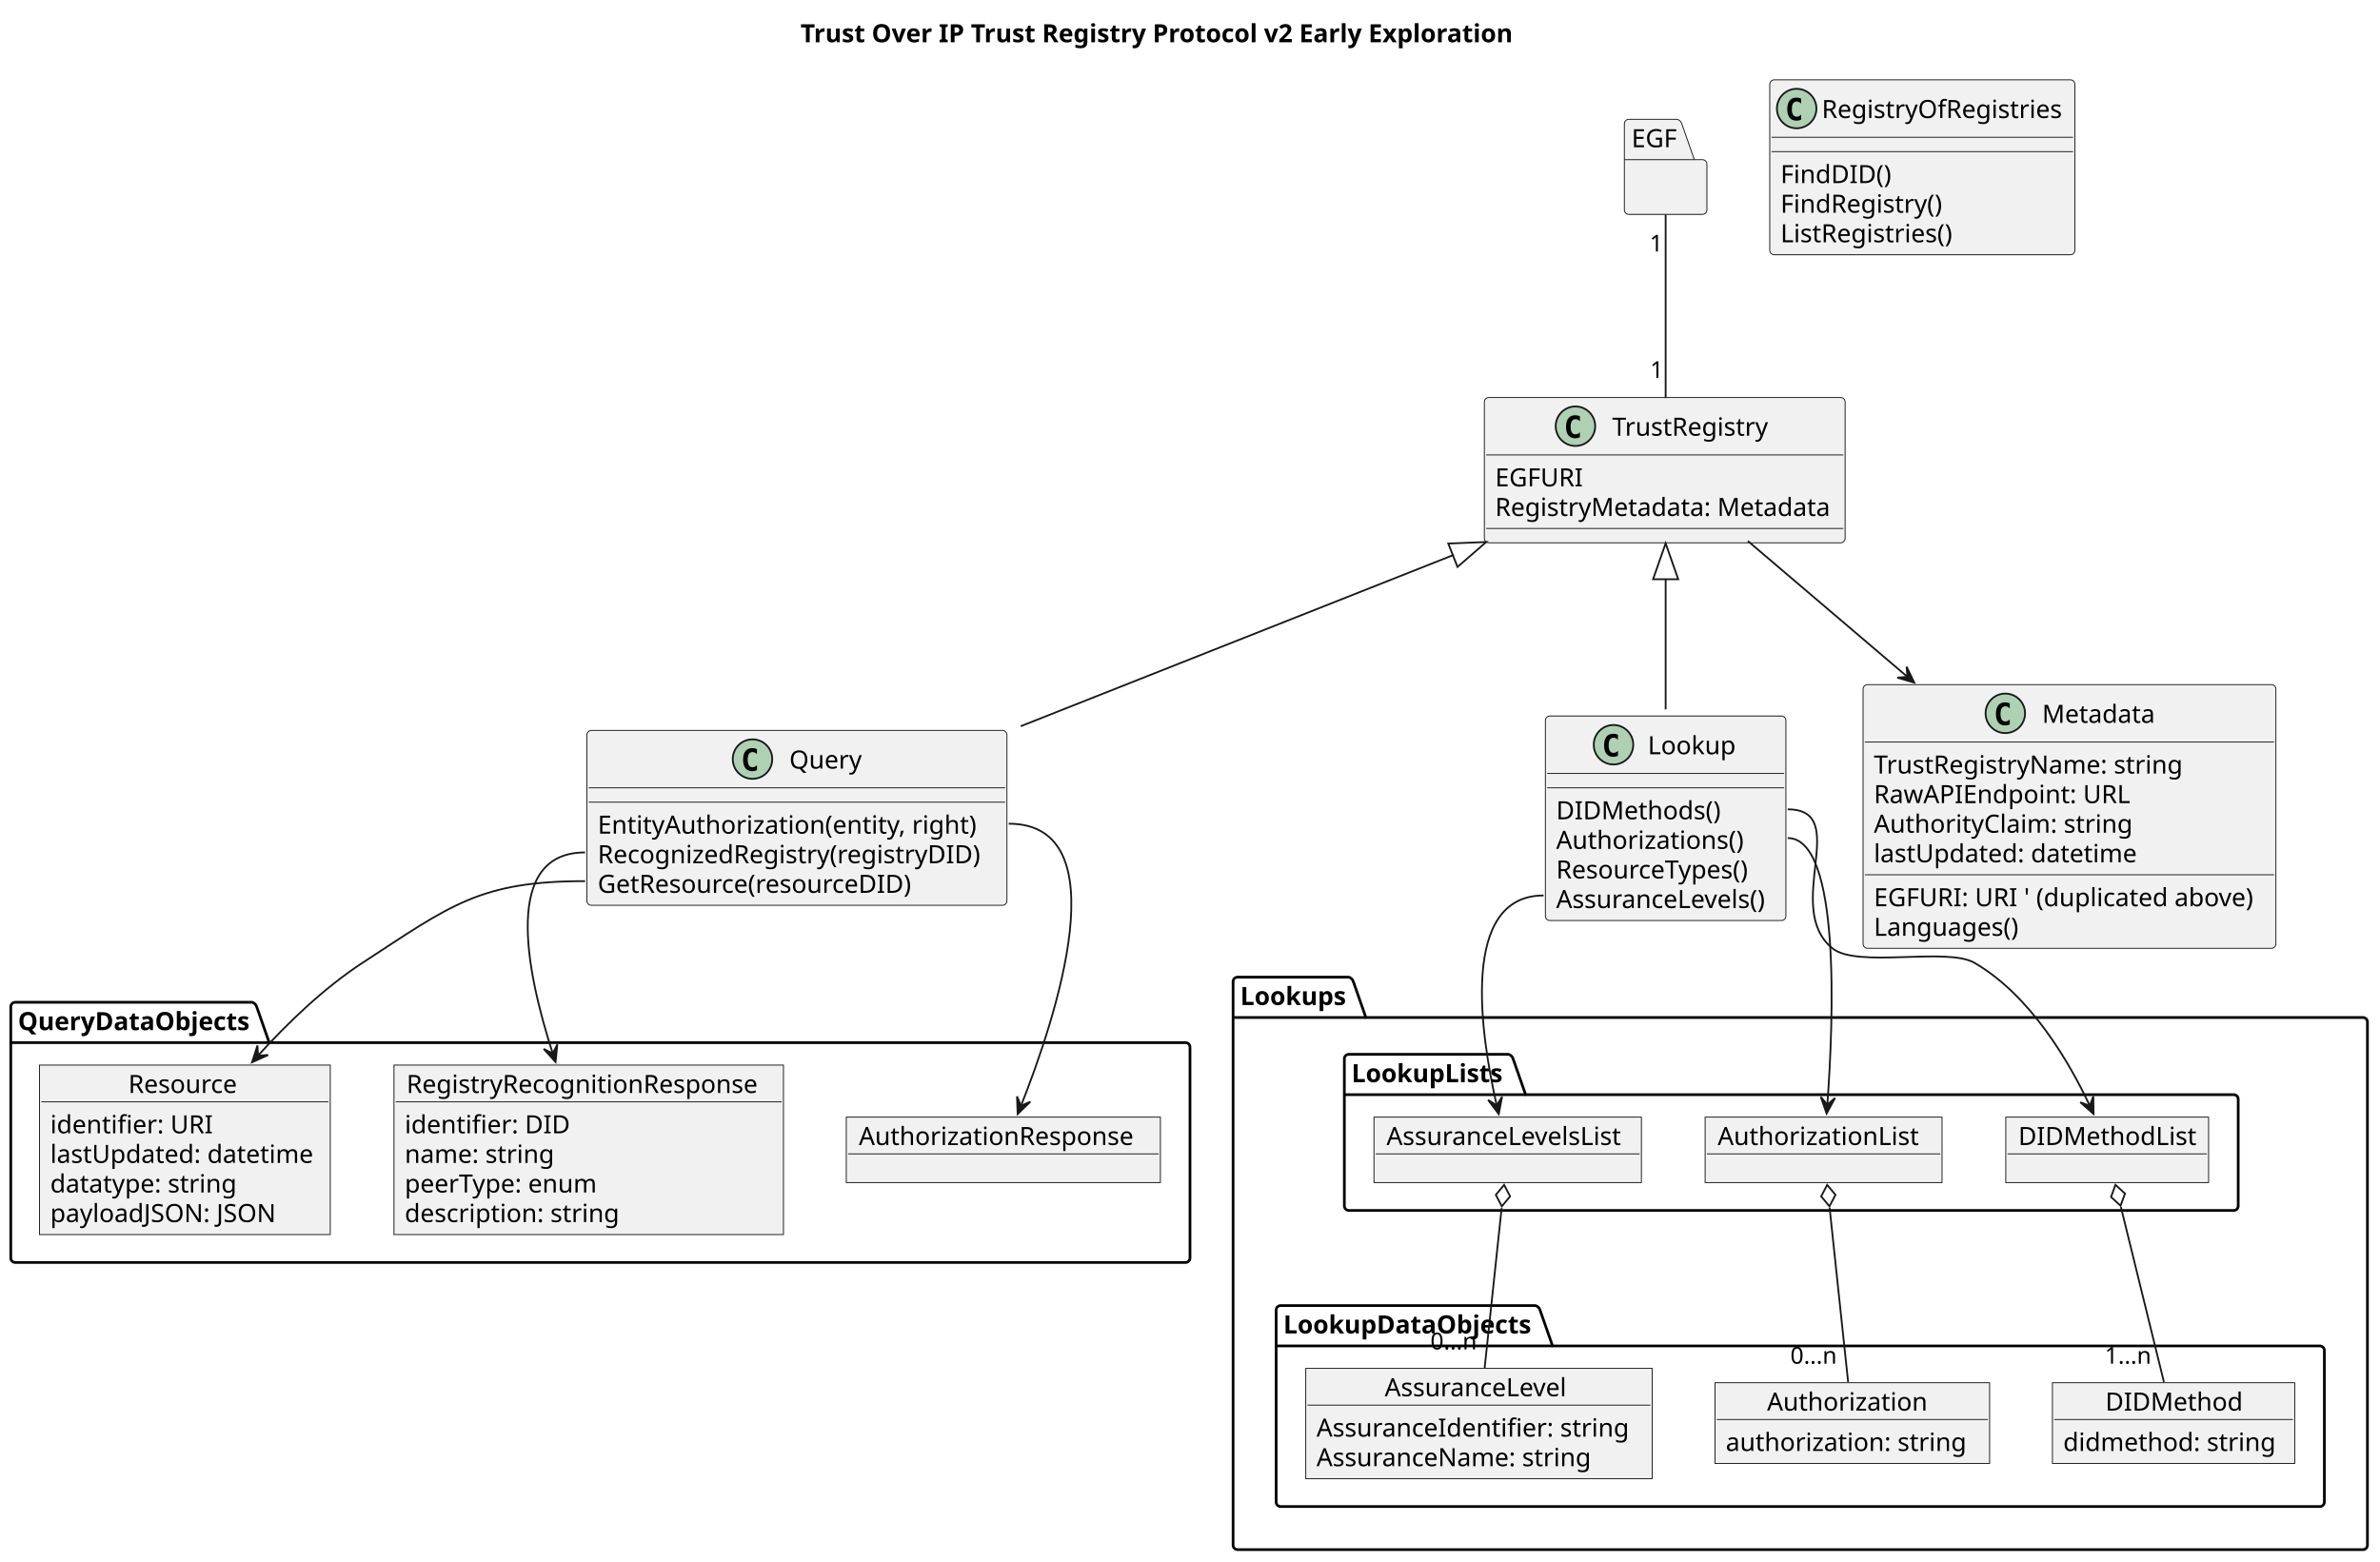
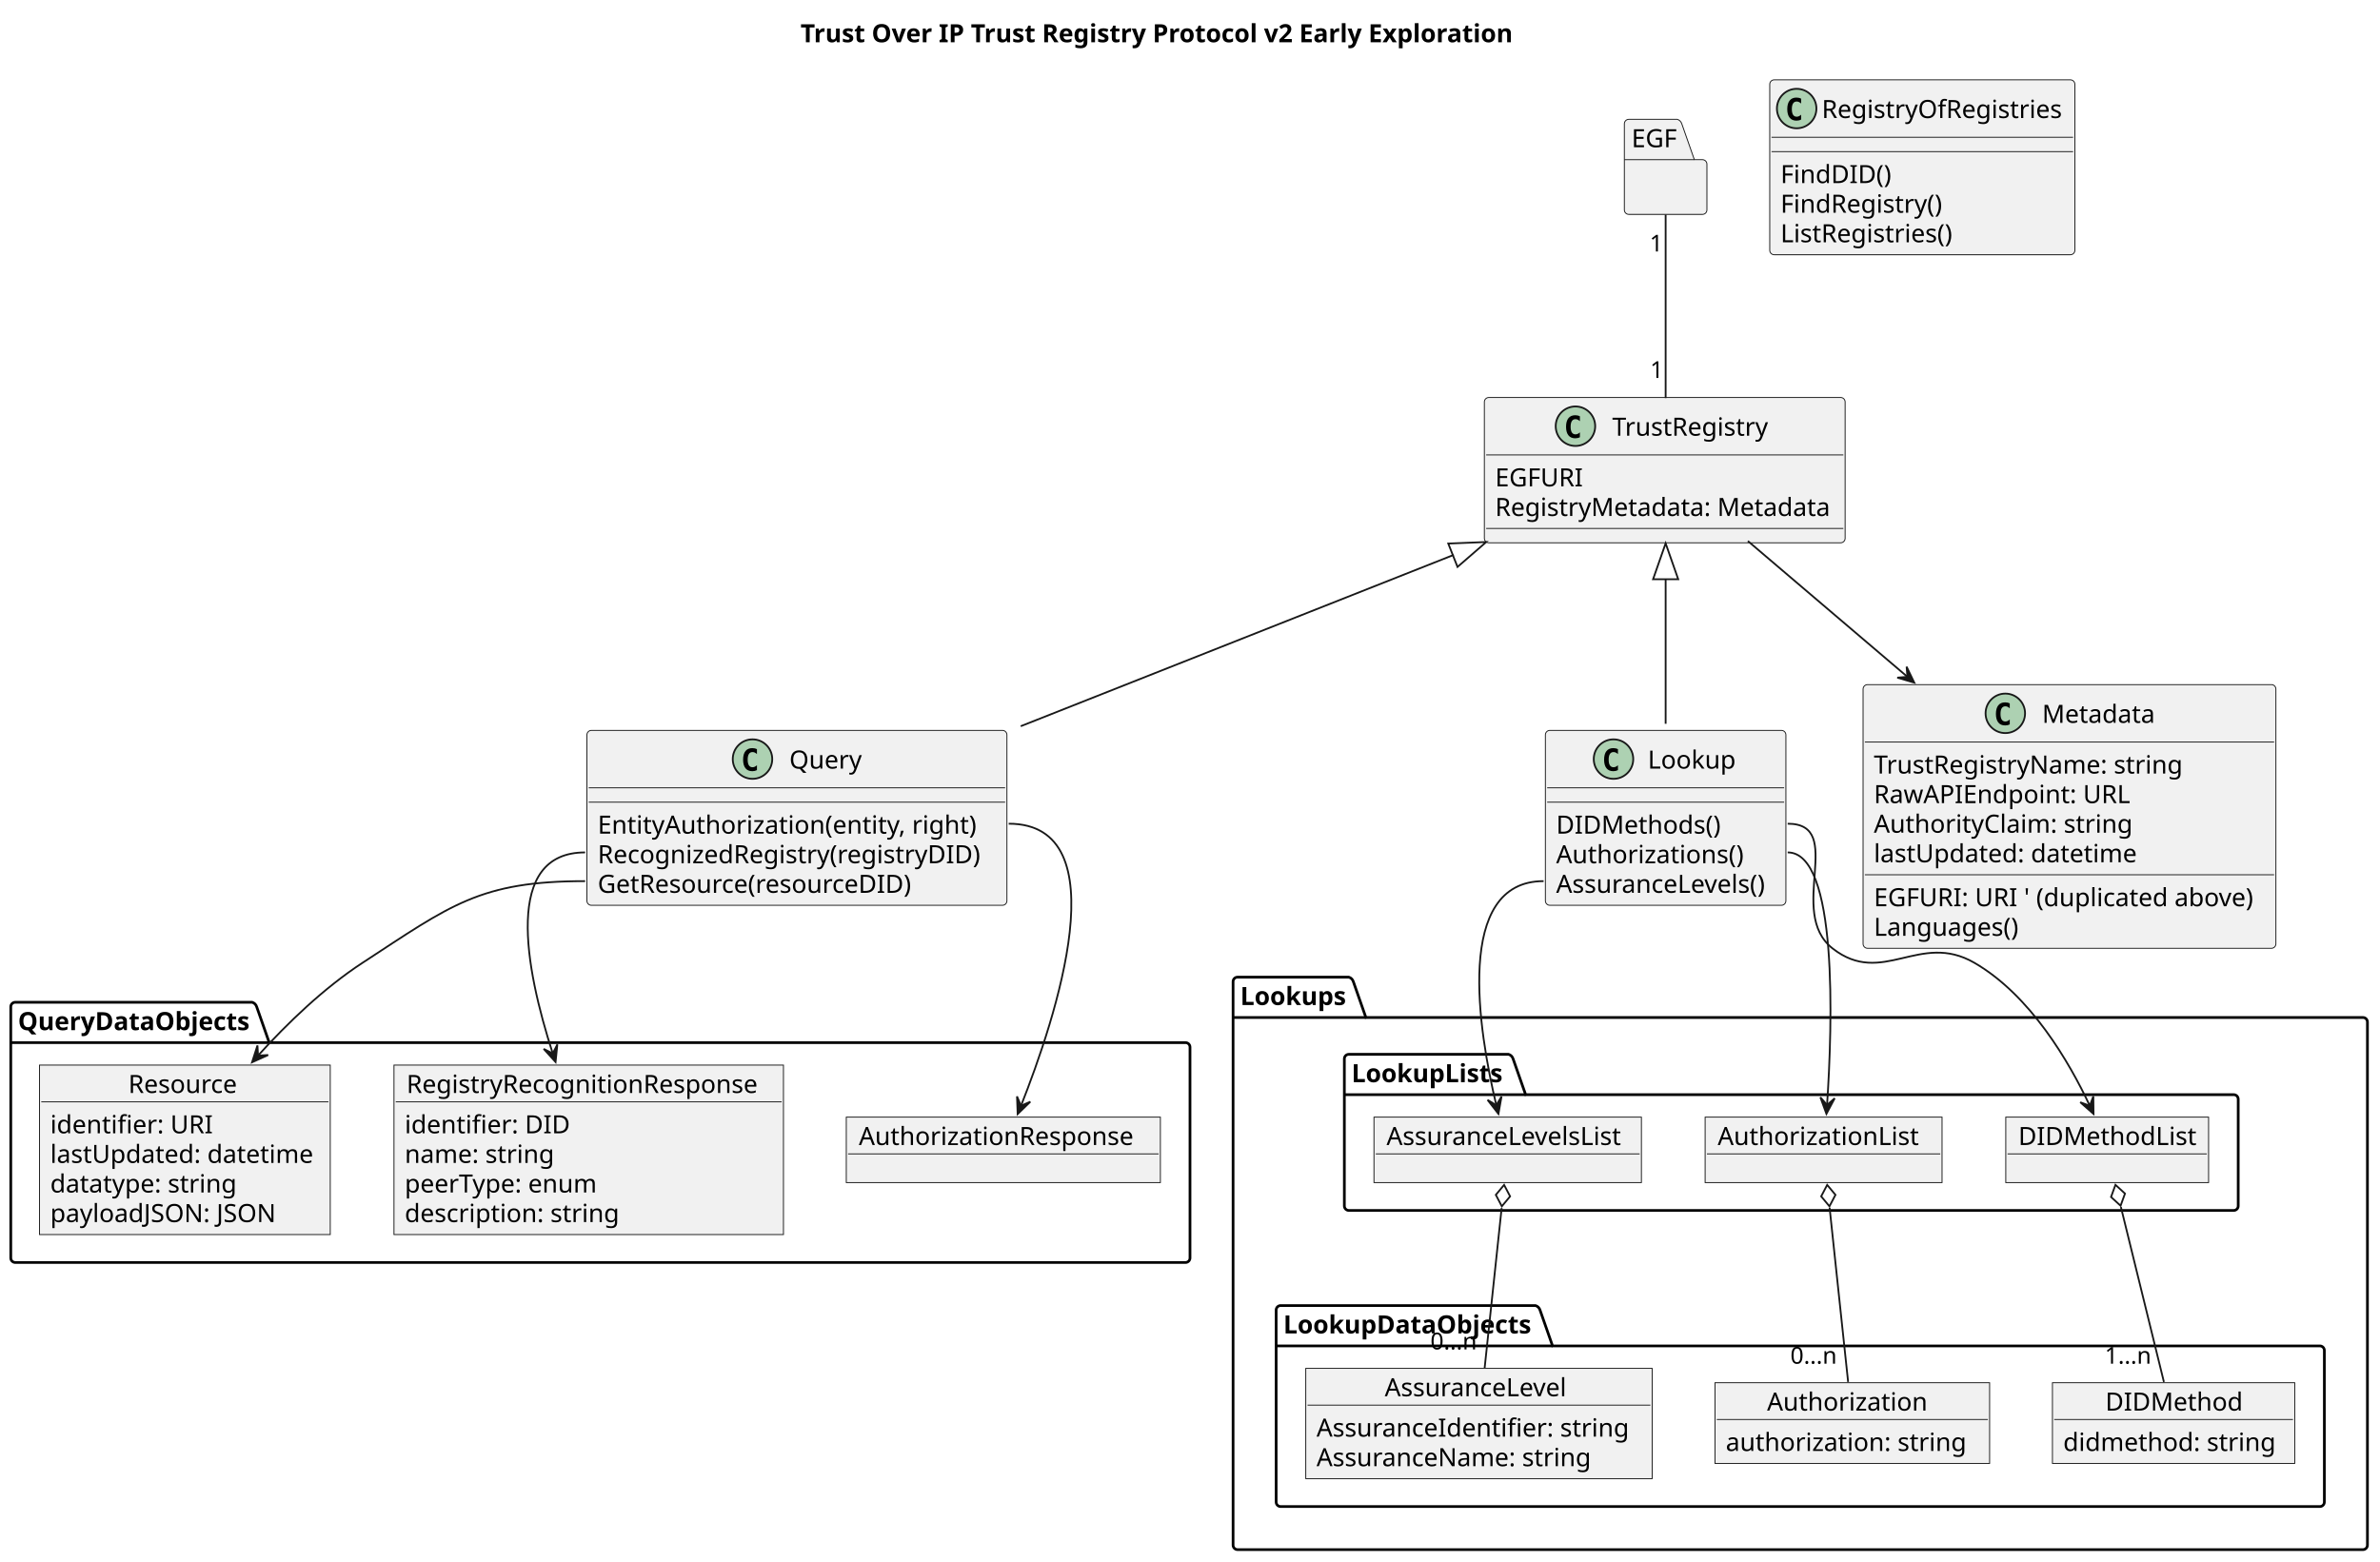
<svg xmlns="http://www.w3.org/2000/svg" contentStyleType="text/css" height="870px" preserveAspectRatio="none" style="width:1326px;height:870px;background:#FFFFFF;" version="1.1" viewBox="0 0 1326 870" width="1326px" zoomAndPan="magnify">
  <defs />
  <g>
    <rect fill="none" height="26.488" id="_title" style="stroke:none;stroke-width:1.0;" width="430" x="441" y="5" />
    <text fill="#000000" font-family="sans-serif" font-size="14" font-weight="bold" lengthAdjust="spacing" textLength="420" x="446" y="23.535">Trust Over IP Trust Registry Protocol v2 Early Exploration</text>
    <g id="cluster_QueryDataObjects">
      <path d="M8.5,558.488 L140.5,558.488 A3.75,3.75 0 0 1 143,560.988 L150,580.977 L660.5,580.977 A2.5,2.5 0 0 1 663,583.477 L663,700.988 A2.5,2.5 0 0 1 660.5,703.488 L8.5,703.488 A2.5,2.5 0 0 1 6,700.988 L6,560.988 A2.5,2.5 0 0 1 8.5,558.488 " fill="none" style="stroke:#000000;stroke-width:1.5;" />
      <line style="stroke:#000000;stroke-width:1.5;" x1="6" x2="150" y1="580.977" y2="580.977" />
      <text fill="#000000" font-family="sans-serif" font-size="14" font-weight="bold" lengthAdjust="spacing" textLength="131" x="10" y="574.023">QueryDataObjects</text>
    </g>
    <g id="cluster_Lookups">
      <path d="M689.5,544.488 L751.5,544.488 A3.75,3.75 0 0 1 754,546.988 L761,566.977 L1316.5,566.977 A2.5,2.5 0 0 1 1319,569.477 L1319,860.988 A2.5,2.5 0 0 1 1316.5,863.488 L689.5,863.488 A2.5,2.5 0 0 1 687,860.988 L687,546.988 A2.5,2.5 0 0 1 689.5,544.488 " fill="none" style="stroke:#000000;stroke-width:1.5;" />
      <line style="stroke:#000000;stroke-width:1.5;" x1="687" x2="761" y1="566.977" y2="566.977" />
      <text fill="#000000" font-family="sans-serif" font-size="14" font-weight="bold" lengthAdjust="spacing" textLength="61" x="691" y="560.023">Lookups</text>
    </g>
    <g id="cluster_LookupLists">
      <path d="M751.5,587.488 L840.5,587.488 A3.75,3.75 0 0 1 843,589.988 L850,609.977 L1244.5,609.977 A2.5,2.5 0 0 1 1247,612.477 L1247,671.988 A2.5,2.5 0 0 1 1244.5,674.488 L751.5,674.488 A2.5,2.5 0 0 1 749,671.988 L749,589.988 A2.5,2.5 0 0 1 751.5,587.488 " fill="none" style="stroke:#000000;stroke-width:1.5;" />
      <line style="stroke:#000000;stroke-width:1.5;" x1="749" x2="850" y1="609.977" y2="609.977" />
      <text fill="#000000" font-family="sans-serif" font-size="14" font-weight="bold" lengthAdjust="spacing" textLength="88" x="753" y="603.023">LookupLists</text>
    </g>
    <g id="cluster_LookupDataObjects">
      <path d="M713.5,727.488 L855.5,727.488 A3.75,3.75 0 0 1 858,729.988 L865,749.977 L1292.5,749.977 A2.5,2.5 0 0 1 1295,752.477 L1295,836.988 A2.5,2.5 0 0 1 1292.5,839.488 L713.5,839.488 A2.5,2.5 0 0 1 711,836.988 L711,729.988 A2.5,2.5 0 0 1 713.5,727.488 " fill="none" style="stroke:#000000;stroke-width:1.5;" />
      <line style="stroke:#000000;stroke-width:1.5;" x1="711" x2="865" y1="749.977" y2="749.977" />
      <text fill="#000000" font-family="sans-serif" font-size="14" font-weight="bold" lengthAdjust="spacing" textLength="141" x="715" y="743.023">LookupDataObjects</text>
    </g>
    <path d="M907.5,66.488 L934.5,66.488 A3.75,3.75 0 0 1 937,68.988 L944,88.977 L948.5,88.977 A2.5,2.5 0 0 1 951,91.477 L951,116.965 A2.5,2.5 0 0 1 948.5,119.465 L907.5,119.465 A2.5,2.5 0 0 1 905,116.965 L905,68.988 A2.5,2.5 0 0 1 907.5,66.488 " fill="#F1F1F1" style="stroke:#181818;stroke-width:0.5;" />
    <line style="stroke:#181818;stroke-width:0.5;" x1="905" x2="944" y1="88.977" y2="88.977" />
    <text fill="#000000" font-family="sans-serif" font-size="14" lengthAdjust="spacing" textLength="26" x="909" y="82.023">EGF</text>
    <g id="elem_AuthorizationResponse">
      <rect fill="#F1F1F1" height="36.488" style="stroke:#181818;stroke-width:0.5;" width="175" x="471.5" y="622.488" />
      <text fill="#000000" font-family="sans-serif" font-size="14" lengthAdjust="spacing" textLength="161" x="478.5" y="638.023">AuthorizationResponse</text>
      <line style="stroke:#181818;stroke-width:0.5;" x1="472.5" x2="645.5" y1="642.977" y2="642.977" />
    </g>
    <g id="elem_RegistryRecognitionResponse">
      <rect fill="#F1F1F1" height="94.441" style="stroke:#181818;stroke-width:0.5;" width="217" x="219.5" y="593.488" />
      <text fill="#000000" font-family="sans-serif" font-size="14" lengthAdjust="spacing" textLength="203" x="226.5" y="609.023">RegistryRecognitionResponse</text>
      <line style="stroke:#181818;stroke-width:0.5;" x1="220.5" x2="435.5" y1="613.977" y2="613.977" />
      <text fill="#000000" font-family="sans-serif" font-size="14" lengthAdjust="spacing" textLength="94" x="225.5" y="631.512">identifier: DID</text>
      <text fill="#000000" font-family="sans-serif" font-size="14" lengthAdjust="spacing" textLength="86" x="225.5" y="648">name: string</text>
      <text fill="#000000" font-family="sans-serif" font-size="14" lengthAdjust="spacing" textLength="111" x="225.5" y="664.488">peerType: enum</text>
      <text fill="#000000" font-family="sans-serif" font-size="14" lengthAdjust="spacing" textLength="125" x="225.5" y="680.977">description: string</text>
    </g>
    <g id="elem_Resource">
      <rect fill="#F1F1F1" height="94.441" style="stroke:#181818;stroke-width:0.5;" width="162" x="22" y="593.488" />
      <text fill="#000000" font-family="sans-serif" font-size="14" lengthAdjust="spacing" textLength="63" x="71.5" y="609.023">Resource</text>
      <line style="stroke:#181818;stroke-width:0.5;" x1="23" x2="183" y1="613.977" y2="613.977" />
      <text fill="#000000" font-family="sans-serif" font-size="14" lengthAdjust="spacing" textLength="93" x="28" y="631.512">identifier: URI</text>
      <text fill="#000000" font-family="sans-serif" font-size="14" lengthAdjust="spacing" textLength="150" x="28" y="648">lastUpdated: datetime</text>
      <text fill="#000000" font-family="sans-serif" font-size="14" lengthAdjust="spacing" textLength="107" x="28" y="664.488">datatype: string</text>
      <text fill="#000000" font-family="sans-serif" font-size="14" lengthAdjust="spacing" textLength="128" x="28" y="680.977">payloadJSON: JSON</text>
    </g>
    <g id="elem_DIDMethodList">
      <rect fill="#F1F1F1" height="36.488" style="stroke:#181818;stroke-width:0.5;" width="113" x="1117.5" y="622.488" />
      <text fill="#000000" font-family="sans-serif" font-size="14" lengthAdjust="spacing" textLength="99" x="1124.5" y="638.023">DIDMethodList</text>
      <line style="stroke:#181818;stroke-width:0.5;" x1="1118.5" x2="1229.5" y1="642.977" y2="642.977" />
    </g>
    <g id="elem_AuthorizationList">
      <rect fill="#F1F1F1" height="36.488" style="stroke:#181818;stroke-width:0.5;" width="132" x="950" y="622.488" />
      <text fill="#000000" font-family="sans-serif" font-size="14" lengthAdjust="spacing" textLength="118" x="957" y="638.023">AuthorizationList</text>
      <line style="stroke:#181818;stroke-width:0.5;" x1="951" x2="1081" y1="642.977" y2="642.977" />
    </g>
    <g id="elem_AssuranceLevelsList">
      <rect fill="#F1F1F1" height="36.488" style="stroke:#181818;stroke-width:0.5;" width="149" x="765.5" y="622.488" />
      <text fill="#000000" font-family="sans-serif" font-size="14" lengthAdjust="spacing" textLength="135" x="772.5" y="638.023">AssuranceLevelsList</text>
      <line style="stroke:#181818;stroke-width:0.5;" x1="766.5" x2="913.5" y1="642.977" y2="642.977" />
    </g>
    <g id="elem_DIDMethod">
      <rect fill="#F1F1F1" height="44.977" style="stroke:#181818;stroke-width:0.5;" width="135" x="1143.5" y="770.488" />
      <text fill="#000000" font-family="sans-serif" font-size="14" lengthAdjust="spacing" textLength="76" x="1173" y="786.023">DIDMethod</text>
      <line style="stroke:#181818;stroke-width:0.5;" x1="1144.5" x2="1277.5" y1="790.977" y2="790.977" />
      <text fill="#000000" font-family="sans-serif" font-size="14" lengthAdjust="spacing" textLength="123" x="1149.5" y="808.512">didmethod: string</text>
    </g>
    <g id="elem_Authorization">
      <rect fill="#F1F1F1" height="44.977" style="stroke:#181818;stroke-width:0.5;" width="153" x="955.5" y="770.488" />
      <text fill="#000000" font-family="sans-serif" font-size="14" lengthAdjust="spacing" textLength="95" x="984.5" y="786.023">Authorization</text>
      <line style="stroke:#181818;stroke-width:0.5;" x1="956.5" x2="1107.5" y1="790.977" y2="790.977" />
      <text fill="#000000" font-family="sans-serif" font-size="14" lengthAdjust="spacing" textLength="141" x="961.5" y="808.512">authorization: string</text>
    </g>
    <g id="elem_AssuranceLevel">
      <rect fill="#F1F1F1" height="61.465" style="stroke:#181818;stroke-width:0.5;" width="193" x="727.5" y="762.488" />
      <text fill="#000000" font-family="sans-serif" font-size="14" lengthAdjust="spacing" textLength="105" x="771.5" y="778.023">AssuranceLevel</text>
      <line style="stroke:#181818;stroke-width:0.5;" x1="728.5" x2="919.5" y1="782.977" y2="782.977" />
      <text fill="#000000" font-family="sans-serif" font-size="14" lengthAdjust="spacing" textLength="181" x="733.5" y="800.512">AssuranceIdentifier: string</text>
      <text fill="#000000" font-family="sans-serif" font-size="14" lengthAdjust="spacing" textLength="158" x="733.5" y="817">AssuranceName: string</text>
    </g>
    <g id="elem_TrustRegistry">
      <rect codeLine="11" fill="#F1F1F1" height="80.977" id="TrustRegistry" rx="2.5" ry="2.5" style="stroke:#181818;stroke-width:0.5;" width="201" x="827" y="221.488" />
      <ellipse cx="877.75" cy="237.488" fill="#ADD1B2" rx="11" ry="11" style="stroke:#181818;stroke-width:1.0;" />
      <path d="M880.223,243.631 Q879.642,243.93 879.003,244.08 Q878.364,244.229 877.658,244.229 Q875.151,244.229 873.832,242.577 Q872.512,240.925 872.512,237.804 Q872.512,234.675 873.832,233.023 Q875.151,231.371 877.658,231.371 Q878.364,231.371 879.011,231.52 Q879.659,231.67 880.223,231.969 L880.223,234.691 Q879.592,234.11 878.999,233.841 Q878.405,233.571 877.774,233.571 Q876.43,233.571 875.745,234.637 Q875.06,235.704 875.06,237.804 Q875.06,239.896 875.745,240.963 Q876.43,242.029 877.774,242.029 Q878.405,242.029 878.999,241.76 Q879.592,241.49 880.223,240.909 Z " fill="#000000" />
      <text fill="#000000" font-family="sans-serif" font-size="14" lengthAdjust="spacing" textLength="91" x="898.25" y="242.779">TrustRegistry</text>
      <line style="stroke:#181818;stroke-width:0.5;" x1="828" x2="1027" y1="253.488" y2="253.488" />
      <text fill="#000000" font-family="sans-serif" font-size="14" lengthAdjust="spacing" textLength="49" x="833" y="271.023">EGFURI</text>
      <text fill="#000000" font-family="sans-serif" font-size="14" lengthAdjust="spacing" textLength="189" x="833" y="287.512">RegistryMetadata: Metadata</text>
      <line style="stroke:#181818;stroke-width:0.5;" x1="828" x2="1027" y1="294.465" y2="294.465" />
    </g>
    <g id="elem_RegistryOfRegistries">
      <rect codeLine="16" fill="#F1F1F1" height="97.465" id="RegistryOfRegistries" rx="2.5" ry="2.5" style="stroke:#181818;stroke-width:0.5;" width="170" x="986" y="44.488" />
      <ellipse cx="1001" cy="60.488" fill="#ADD1B2" rx="11" ry="11" style="stroke:#181818;stroke-width:1.0;" />
      <path d="M1003.473,66.631 Q1002.892,66.93 1002.253,67.08 Q1001.614,67.229 1000.908,67.229 Q998.401,67.229 997.082,65.577 Q995.762,63.925 995.762,60.804 Q995.762,57.675 997.082,56.023 Q998.401,54.371 1000.908,54.371 Q1001.614,54.371 1002.261,54.52 Q1002.909,54.67 1003.473,54.969 L1003.473,57.691 Q1002.842,57.11 1002.249,56.841 Q1001.655,56.571 1001.024,56.571 Q999.68,56.571 998.995,57.638 Q998.31,58.704 998.31,60.804 Q998.31,62.896 998.995,63.963 Q999.68,65.029 1001.024,65.029 Q1001.655,65.029 1002.249,64.76 Q1002.842,64.49 1003.473,63.909 Z " fill="#000000" />
      <text fill="#000000" font-family="sans-serif" font-size="14" lengthAdjust="spacing" textLength="138" x="1015" y="65.779">RegistryOfRegistries</text>
      <line style="stroke:#181818;stroke-width:0.5;" x1="987" x2="1155" y1="76.488" y2="76.488" />
      <line style="stroke:#181818;stroke-width:0.5;" x1="987" x2="1155" y1="84.488" y2="84.488" />
      <text fill="#000000" font-family="sans-serif" font-size="14" lengthAdjust="spacing" textLength="64" x="992" y="102.023">FindDID()</text>
      <text fill="#000000" font-family="sans-serif" font-size="14" lengthAdjust="spacing" textLength="95" x="992" y="118.512">FindRegistry()</text>
      <text fill="#000000" font-family="sans-serif" font-size="14" lengthAdjust="spacing" textLength="100" x="992" y="135">ListRegistries()</text>
    </g>
    <g id="elem_Query">
      <rect codeLine="24" fill="#F1F1F1" height="97.465" id="Query" rx="2.5" ry="2.5" style="stroke:#181818;stroke-width:0.5;" width="234" x="327" y="406.988" />
      <ellipse cx="419.25" cy="422.988" fill="#ADD1B2" rx="11" ry="11" style="stroke:#181818;stroke-width:1.0;" />
      <path d="M421.723,429.131 Q421.142,429.43 420.503,429.58 Q419.864,429.729 419.158,429.729 Q416.651,429.729 415.332,428.077 Q414.012,426.425 414.012,423.304 Q414.012,420.175 415.332,418.523 Q416.651,416.871 419.158,416.871 Q419.864,416.871 420.511,417.021 Q421.159,417.17 421.723,417.469 L421.723,420.191 Q421.092,419.61 420.499,419.341 Q419.905,419.071 419.274,419.071 Q417.93,419.071 417.245,420.137 Q416.56,421.204 416.56,423.304 Q416.56,425.396 417.245,426.463 Q417.93,427.529 419.274,427.529 Q419.905,427.529 420.499,427.26 Q421.092,426.99 421.723,426.409 Z " fill="#000000" />
      <text fill="#000000" font-family="sans-serif" font-size="14" lengthAdjust="spacing" textLength="41" x="439.75" y="428.279">Query</text>
      <line style="stroke:#181818;stroke-width:0.5;" x1="328" x2="560" y1="438.988" y2="438.988" />
      <line style="stroke:#181818;stroke-width:0.5;" x1="328" x2="560" y1="446.988" y2="446.988" />
      <text fill="#000000" font-family="sans-serif" font-size="14" lengthAdjust="spacing" textLength="222" x="333" y="464.523">EntityAuthorization(entity, right)</text>
      <text fill="#000000" font-family="sans-serif" font-size="14" lengthAdjust="spacing" textLength="221" x="333" y="481.012">RecognizedRegistry(registryDID)</text>
      <text fill="#000000" font-family="sans-serif" font-size="14" lengthAdjust="spacing" textLength="180" x="333" y="497.5">GetResource(resourceDID)</text>
    </g>
    <g id="elem_Lookup">
-       <rect codeLine="30" fill="#F1F1F1" height="113.953" id="Lookup" rx="2.5" ry="2.5" style="stroke:#181818;stroke-width:0.5;" width="134" x="861" y="398.988" />
-       <ellipse cx="898.95" cy="414.988" fill="#ADD1B2" rx="11" ry="11" style="stroke:#181818;stroke-width:1.0;" />
-       <path d="M901.423,421.131 Q900.842,421.43 900.203,421.58 Q899.564,421.729 898.858,421.729 Q896.351,421.729 895.032,420.077 Q893.712,418.425 893.712,415.304 Q893.712,412.175 895.032,410.523 Q896.351,408.871 898.858,408.871 Q899.564,408.871 900.211,409.021 Q900.859,409.17 901.423,409.469 L901.423,412.191 Q900.792,411.61 900.199,411.341 Q899.605,411.071 898.974,411.071 Q897.63,411.071 896.945,412.137 Q896.26,413.204 896.26,415.304 Q896.26,417.396 896.945,418.463 Q897.63,419.529 898.974,419.529 Q899.605,419.529 900.199,419.26 Q900.792,418.99 901.423,418.409 Z " fill="#000000" />
-       <text fill="#000000" font-family="sans-serif" font-size="14" lengthAdjust="spacing" textLength="51" x="918.05" y="420.279">Lookup</text>
-       <line style="stroke:#181818;stroke-width:0.5;" x1="862" x2="994" y1="430.988" y2="430.988" />
+       <rect codeLine="30" fill="#F1F1F1" height="97.465" id="Lookup" rx="2.5" ry="2.5" style="stroke:#181818;stroke-width:0.5;" width="134" x="861" y="406.988" />
+       <ellipse cx="898.95" cy="422.988" fill="#ADD1B2" rx="11" ry="11" style="stroke:#181818;stroke-width:1.0;" />
+       <path d="M901.423,429.131 Q900.842,429.43 900.203,429.58 Q899.564,429.729 898.858,429.729 Q896.351,429.729 895.032,428.077 Q893.712,426.425 893.712,423.304 Q893.712,420.175 895.032,418.523 Q896.351,416.871 898.858,416.871 Q899.564,416.871 900.211,417.021 Q900.859,417.17 901.423,417.469 L901.423,420.191 Q900.792,419.61 900.199,419.341 Q899.605,419.071 898.974,419.071 Q897.63,419.071 896.945,420.137 Q896.26,421.204 896.26,423.304 Q896.26,425.396 896.945,426.463 Q897.63,427.529 898.974,427.529 Q899.605,427.529 900.199,427.26 Q900.792,426.99 901.423,426.409 Z " fill="#000000" />
+       <text fill="#000000" font-family="sans-serif" font-size="14" lengthAdjust="spacing" textLength="51" x="918.05" y="428.279">Lookup</text>
      <line style="stroke:#181818;stroke-width:0.5;" x1="862" x2="994" y1="438.988" y2="438.988" />
-       <text fill="#000000" font-family="sans-serif" font-size="14" lengthAdjust="spacing" textLength="93" x="867" y="456.523">DIDMethods()</text>
-       <text fill="#000000" font-family="sans-serif" font-size="14" lengthAdjust="spacing" textLength="112" x="867" y="473.012">Authorizations()</text>
-       <text fill="#000000" font-family="sans-serif" font-size="14" lengthAdjust="spacing" textLength="113" x="867" y="489.5">ResourceTypes()</text>
-       <text fill="#000000" font-family="sans-serif" font-size="14" lengthAdjust="spacing" textLength="122" x="867" y="505.988">AssuranceLevels()</text>
+       <line style="stroke:#181818;stroke-width:0.5;" x1="862" x2="994" y1="446.988" y2="446.988" />
+       <text fill="#000000" font-family="sans-serif" font-size="14" lengthAdjust="spacing" textLength="93" x="867" y="464.523">DIDMethods()</text>
+       <text fill="#000000" font-family="sans-serif" font-size="14" lengthAdjust="spacing" textLength="112" x="867" y="481.012">Authorizations()</text>
+       <text fill="#000000" font-family="sans-serif" font-size="14" lengthAdjust="spacing" textLength="122" x="867" y="497.5">AssuranceLevels()</text>
    </g>
    <g id="elem_Metadata">
      <rect codeLine="41" fill="#F1F1F1" height="146.93" id="Metadata" rx="2.5" ry="2.5" style="stroke:#181818;stroke-width:0.5;" width="230" x="1038" y="381.488" />
      <ellipse cx="1117.25" cy="397.488" fill="#ADD1B2" rx="11" ry="11" style="stroke:#181818;stroke-width:1.0;" />
      <path d="M1119.723,403.631 Q1119.142,403.93 1118.503,404.08 Q1117.864,404.229 1117.158,404.229 Q1114.651,404.229 1113.332,402.577 Q1112.012,400.925 1112.012,397.804 Q1112.012,394.675 1113.332,393.023 Q1114.651,391.371 1117.158,391.371 Q1117.864,391.371 1118.511,391.521 Q1119.159,391.67 1119.723,391.969 L1119.723,394.691 Q1119.092,394.11 1118.499,393.841 Q1117.905,393.571 1117.274,393.571 Q1115.93,393.571 1115.245,394.637 Q1114.56,395.704 1114.56,397.804 Q1114.56,399.896 1115.245,400.963 Q1115.93,402.029 1117.274,402.029 Q1117.905,402.029 1118.499,401.76 Q1119.092,401.49 1119.723,400.909 Z " fill="#000000" />
      <text fill="#000000" font-family="sans-serif" font-size="14" lengthAdjust="spacing" textLength="63" x="1137.75" y="402.779">Metadata</text>
      <line style="stroke:#181818;stroke-width:0.5;" x1="1039" x2="1267" y1="413.488" y2="413.488" />
      <text fill="#000000" font-family="sans-serif" font-size="14" lengthAdjust="spacing" textLength="178" x="1044" y="431.023">TrustRegistryName: string</text>
      <text fill="#000000" font-family="sans-serif" font-size="14" lengthAdjust="spacing" textLength="146" x="1044" y="447.512">RawAPIEndpoint: URL</text>
      <text fill="#000000" font-family="sans-serif" font-size="14" lengthAdjust="spacing" textLength="151" x="1044" y="464">AuthorityClaim: string</text>
      <text fill="#000000" font-family="sans-serif" font-size="14" lengthAdjust="spacing" textLength="150" x="1044" y="480.488">lastUpdated: datetime</text>
      <line style="stroke:#181818;stroke-width:0.5;" x1="1039" x2="1267" y1="487.441" y2="487.441" />
      <text fill="#000000" font-family="sans-serif" font-size="14" lengthAdjust="spacing" textLength="218" x="1044" y="504.977">EGFURI: URI ' (duplicated above)</text>
      <text fill="#000000" font-family="sans-serif" font-size="14" lengthAdjust="spacing" textLength="84" x="1044" y="521.465">Languages()</text>
    </g>
    <g id="link_EGF_TrustRegistry">
      <path codeLine="54" d="M928,119.638 C928,146.918 928,190.368 928,221.798 " fill="none" id="EGF-TrustRegistry" style="stroke:#181818;stroke-width:1.0;" />
      <text fill="#000000" font-family="sans-serif" font-size="13" lengthAdjust="spacing" textLength="8" x="919.075" y="140.142">1</text>
      <text fill="#000000" font-family="sans-serif" font-size="13" lengthAdjust="spacing" textLength="8" x="919.355" y="210.605">1</text>
    </g>
    <g id="link_TrustRegistry_Query">
      <path codeLine="56" d="M809.91,309.208 C736.79,338.138 643,375.248 568.69,404.658 " fill="none" id="TrustRegistry-backto-Query" style="stroke:#181818;stroke-width:1.0;" />
      <polygon fill="none" points="806.89,302.878,828.06,302.028,812.04,315.898,806.89,302.878" style="stroke:#181818;stroke-width:1.0;" />
    </g>
    <g id="link_TrustRegistry_Lookup">
-       <path codeLine="57" d="M928,322.668 C928,345.838 928,372.248 928,395.288 " fill="none" id="TrustRegistry-backto-Lookup" style="stroke:#181818;stroke-width:1.0;" />
+       <path codeLine="57" d="M928,322.728 C928,348.628 928,378.558 928,403.298 " fill="none" id="TrustRegistry-backto-Lookup" style="stroke:#181818;stroke-width:1.0;" />
      <polygon fill="none" points="921,322.758,928,302.758,935,322.758,921,322.758" style="stroke:#181818;stroke-width:1.0;" />
    </g>
    <g id="link_Query_AuthorizationResponse">
      <path codeLine="119" d="M562,458.988 C624.22,458.988 588.14,567.518 568.8,616.268 " fill="none" id="Query-to-AuthorizationResponse" style="stroke:#181818;stroke-width:1.0;" />
      <polygon fill="#181818" points="566.98,620.778,574.044,613.915,568.842,616.138,566.619,610.936,566.98,620.778" style="stroke:#181818;stroke-width:1.0;" />
    </g>
    <g id="link_Query_Resource">
      <path codeLine="120" d="M326,490.988 C267.3,490.988 251.15,504.398 202,536.488 C180.46,550.548 160.13,570.128 143.55,588.438 " fill="none" id="Query-to-Resource" style="stroke:#181818;stroke-width:1.0;" />
      <polygon fill="#181818" points="140.43,591.928,149.408,587.878,143.76,588.198,143.44,582.551,140.43,591.928" style="stroke:#181818;stroke-width:1.0;" />
    </g>
    <g id="link_Query_RegistryRecognitionResponse">
      <path codeLine="121" d="M326,474.988 C280.4,474.988 292.46,538.978 307.99,587.138 " fill="none" id="Query-to-RegistryRecognitionResponse" style="stroke:#181818;stroke-width:1.0;" />
      <polygon fill="#181818" points="309.53,591.788,310.523,581.99,307.97,587.038,302.922,584.485,309.53,591.788" style="stroke:#181818;stroke-width:1.0;" />
    </g>
    <g id="link_Lookup_DIDMethodList">
-       <path codeLine="124" d="M996,450.988 C1032.19,450.988 992.85,505.738 1021,528.488 C1034.72,539.578 1084.73,527.658 1100,536.488 C1131.28,554.578 1152.86,591.798 1164.33,616.188 " fill="none" id="Lookup-to-DIDMethodList" style="stroke:#181818;stroke-width:1.0;" />
+       <path codeLine="124" d="M996,458.988 C1028.83,458.988 995.13,508.278 1021,528.488 C1048.81,550.218 1069.45,518.818 1100,536.488 C1131.28,554.578 1152.86,591.798 1164.33,616.188 " fill="none" id="Lookup-to-DIDMethodList" style="stroke:#181818;stroke-width:1.0;" />
      <polygon fill="#181818" points="1166.4,620.718,1166.28,610.87,1164.314,616.174,1159.01,614.208,1166.4,620.718" style="stroke:#181818;stroke-width:1.0;" />
    </g>
    <g id="link_Lookup_AuthorizationList">
-       <path codeLine="125" d="M996,466.988 C1025.59,466.988 1021.56,568.378 1018.07,615.698 " fill="none" id="Lookup-to-AuthorizationList" style="stroke:#181818;stroke-width:1.0;" />
-       <polygon fill="#181818" points="1017.7,620.488,1022.382,611.824,1018.086,615.503,1014.406,611.207,1017.7,620.488" style="stroke:#181818;stroke-width:1.0;" />
+       <path codeLine="125" d="M996,474.988 C1024.04,474.988 1020.97,570.348 1017.92,615.858 " fill="none" id="Lookup-to-AuthorizationList" style="stroke:#181818;stroke-width:1.0;" />
+       <polygon fill="#181818" points="1017.58,620.688,1022.188,611.984,1017.923,615.7,1014.207,611.435,1017.58,620.688" style="stroke:#181818;stroke-width:1.0;" />
    </g>
    <g id="link_Lookup_AssuranceLevelsList">
-       <path codeLine="128" d="M860,498.988 C813.23,498.988 824.83,576.258 833.95,616.188 " fill="none" id="Lookup-to-AssuranceLevelsList" style="stroke:#181818;stroke-width:1.0;" />
-       <polygon fill="#181818" points="835.03,620.788,836.869,611.113,833.888,615.92,829.08,612.94,835.03,620.788" style="stroke:#181818;stroke-width:1.0;" />
+       <path codeLine="128" d="M860,490.988 C810.14,490.988 823.73,574.228 833.71,616.068 " fill="none" id="Lookup-to-AssuranceLevelsList" style="stroke:#181818;stroke-width:1.0;" />
+       <polygon fill="#181818" points="834.84,620.688,836.565,610.992,833.641,615.834,828.798,612.91,834.84,620.688" style="stroke:#181818;stroke-width:1.0;" />
    </g>
    <g id="link_TrustRegistry_Metadata">
      <path codeLine="131" d="M973.8,301.468 C999.42,323.268 1032.25,351.218 1062.79,377.208 " fill="none" id="TrustRegistry-to-Metadata" style="stroke:#181818;stroke-width:1.0;" />
      <polygon fill="#181818" points="1066.52,380.388,1062.254,371.511,1062.711,377.15,1057.072,377.606,1066.52,380.388" style="stroke:#181818;stroke-width:1.0;" />
    </g>
    <g id="link_DIDMethodList_DIDMethod">
      <path codeLine="135" d="M1181.64,672.558 C1188.79,701.658 1199.3,744.388 1205.61,770.078 " fill="none" id="DIDMethodList-backto-DIDMethod" style="stroke:#181818;stroke-width:1.0;" />
      <polygon fill="none" points="1178.61,660.218,1176.156,666.999,1181.471,671.872,1183.925,665.092,1178.61,660.218" style="stroke:#181818;stroke-width:1.0;" />
      <text fill="#000000" font-family="sans-serif" font-size="13" lengthAdjust="spacing" textLength="28" x="1172.641" y="759.897">1...n</text>
    </g>
    <g id="link_AuthorizationList_Authorization">
      <path codeLine="136" d="M1019.35,672.958 C1022.44,702.048 1026.95,744.508 1029.67,770.078 " fill="none" id="AuthorizationList-backto-Authorization" style="stroke:#181818;stroke-width:1.0;" />
      <polygon fill="none" points="1018,660.258,1014.656,666.647,1019.267,672.191,1022.611,665.802,1018,660.258" style="stroke:#181818;stroke-width:1.0;" />
      <text fill="#000000" font-family="sans-serif" font-size="13" lengthAdjust="spacing" textLength="28" x="997.485" y="759.897">0...n</text>
    </g>
    <g id="link_AssuranceLevelsList_AssuranceLevel">
      <path codeLine="155" d="M836.63,673.158 C833.84,699.438 829.9,736.538 827.16,762.258 " fill="none" id="AssuranceLevelsList-backto-AssuranceLevel" style="stroke:#181818;stroke-width:1.0;" />
      <polygon fill="none" points="838,660.258,833.389,665.802,836.733,672.191,841.344,666.647,838,660.258" style="stroke:#181818;stroke-width:1.0;" />
      <text fill="#000000" font-family="sans-serif" font-size="13" lengthAdjust="spacing" textLength="28" x="796.924" y="751.926">0...n</text>
    </g>
  </g>
</svg>
